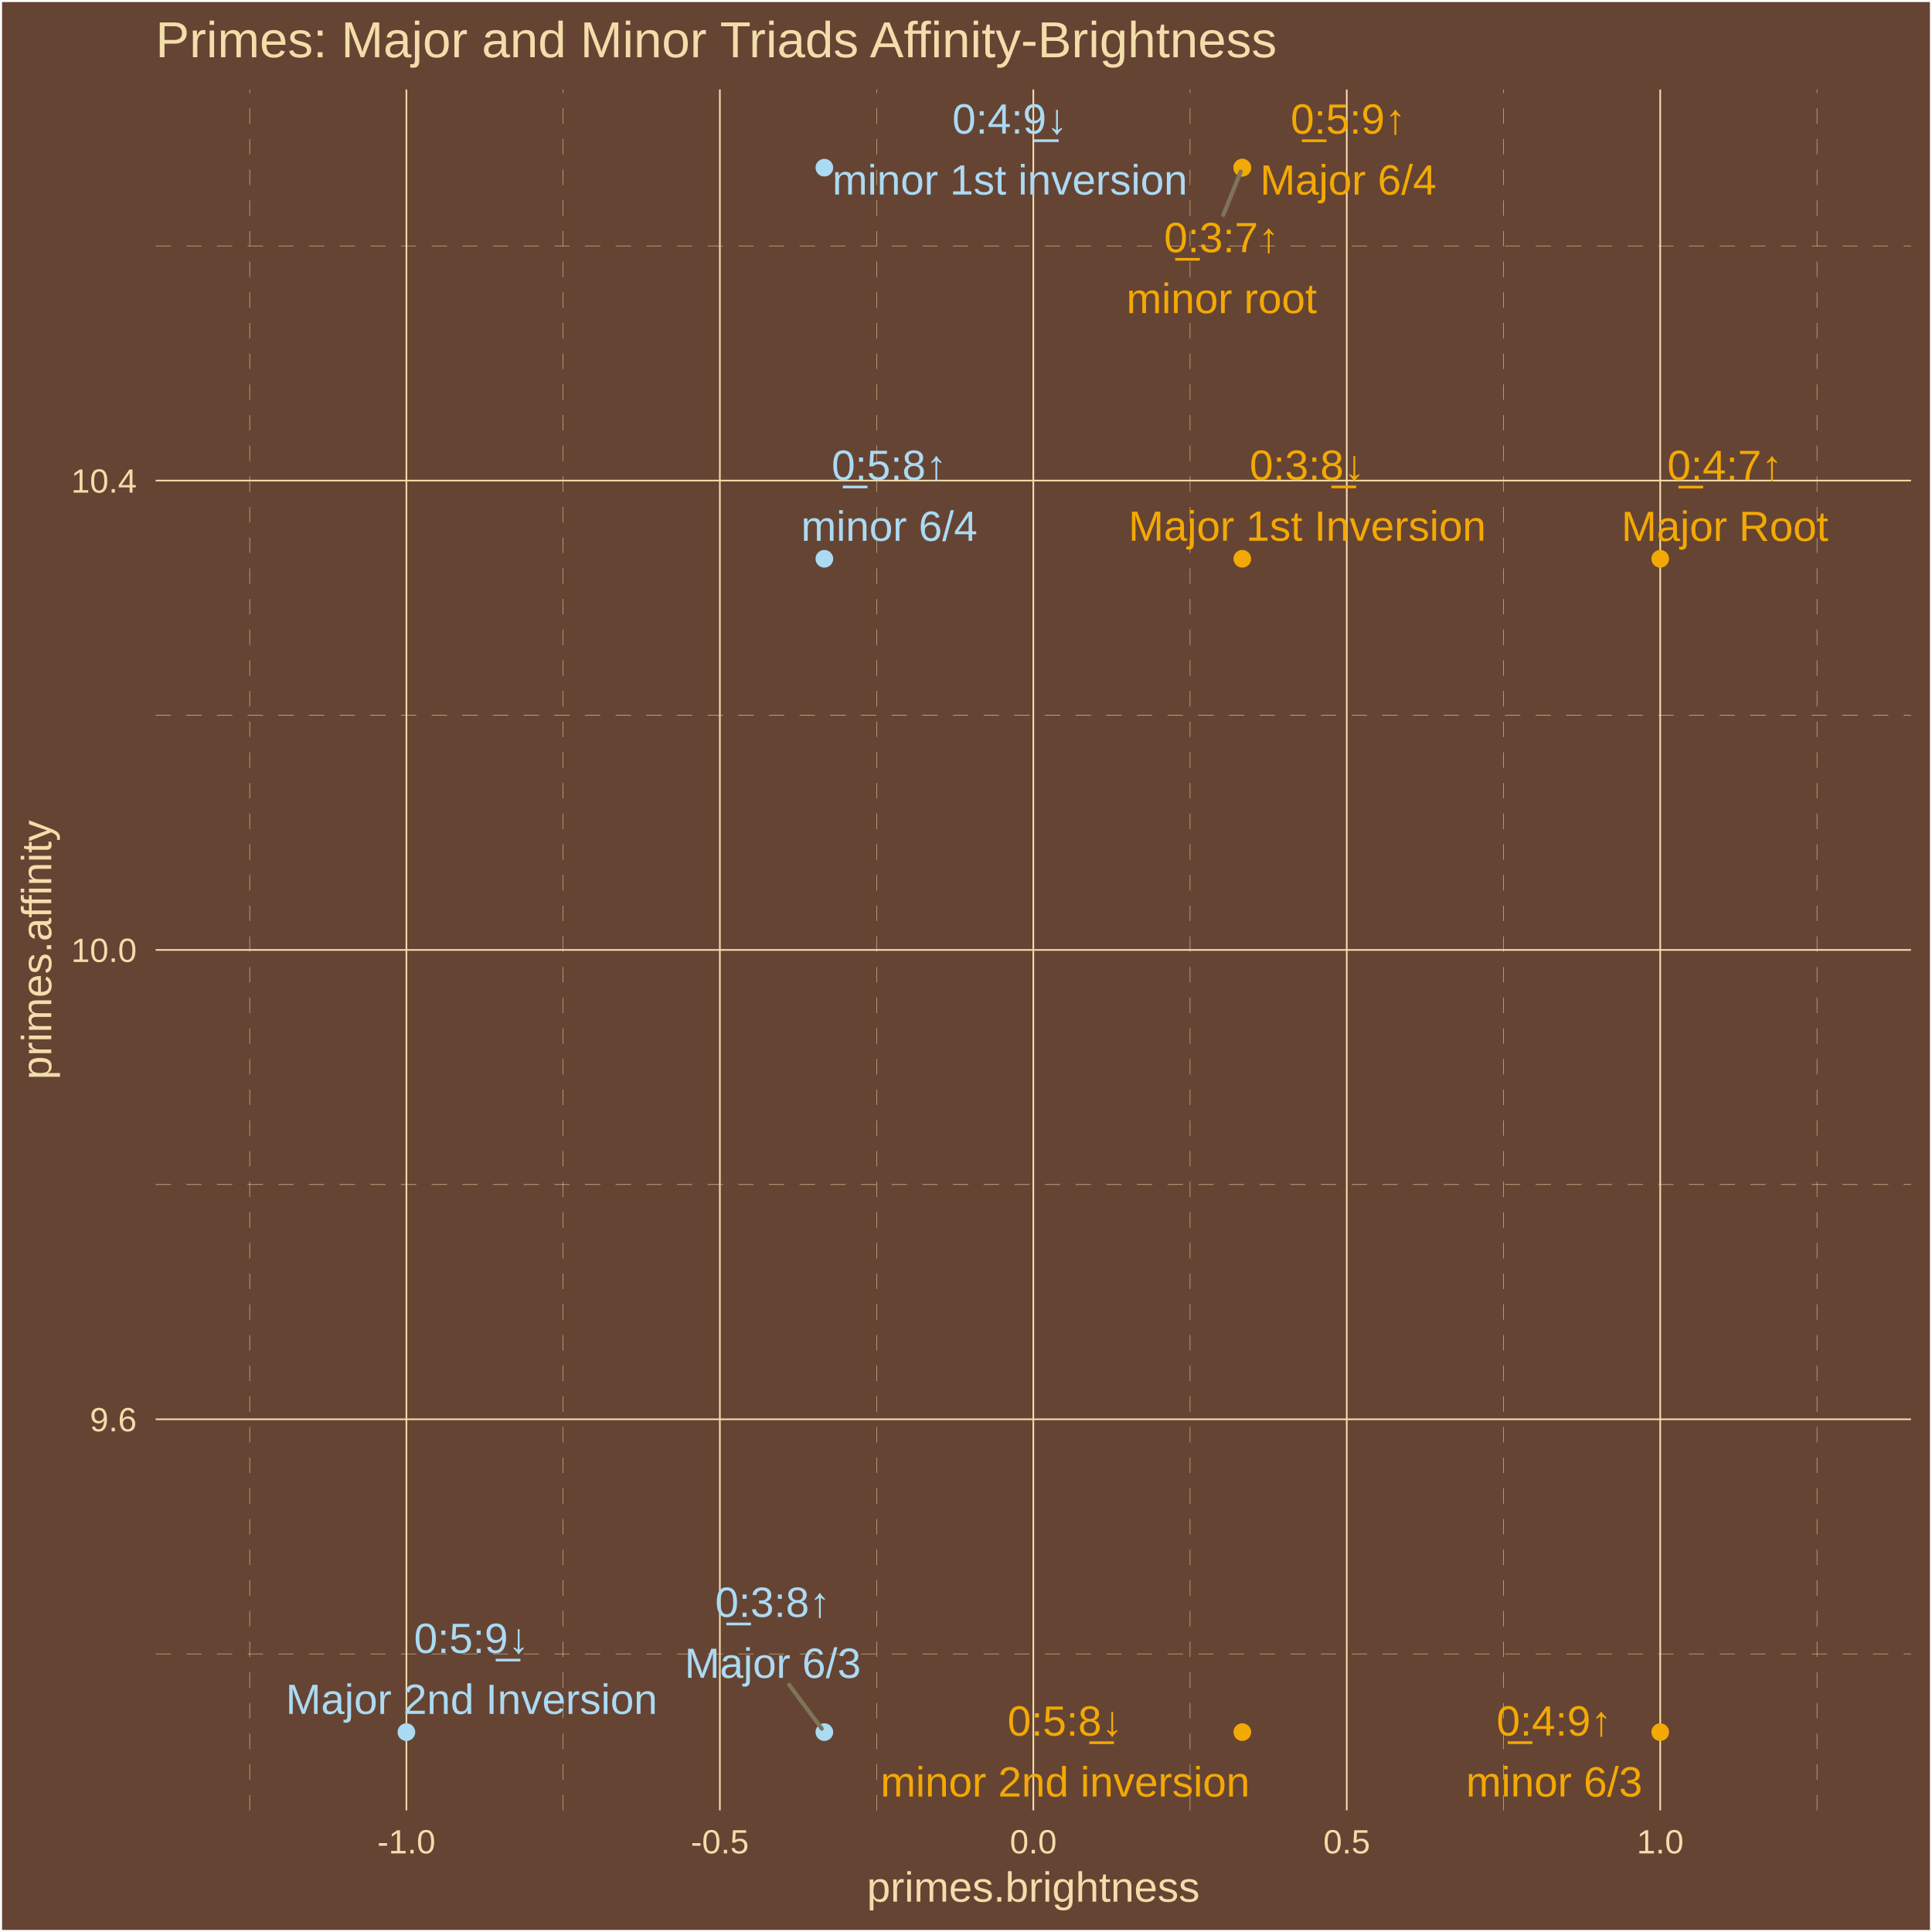
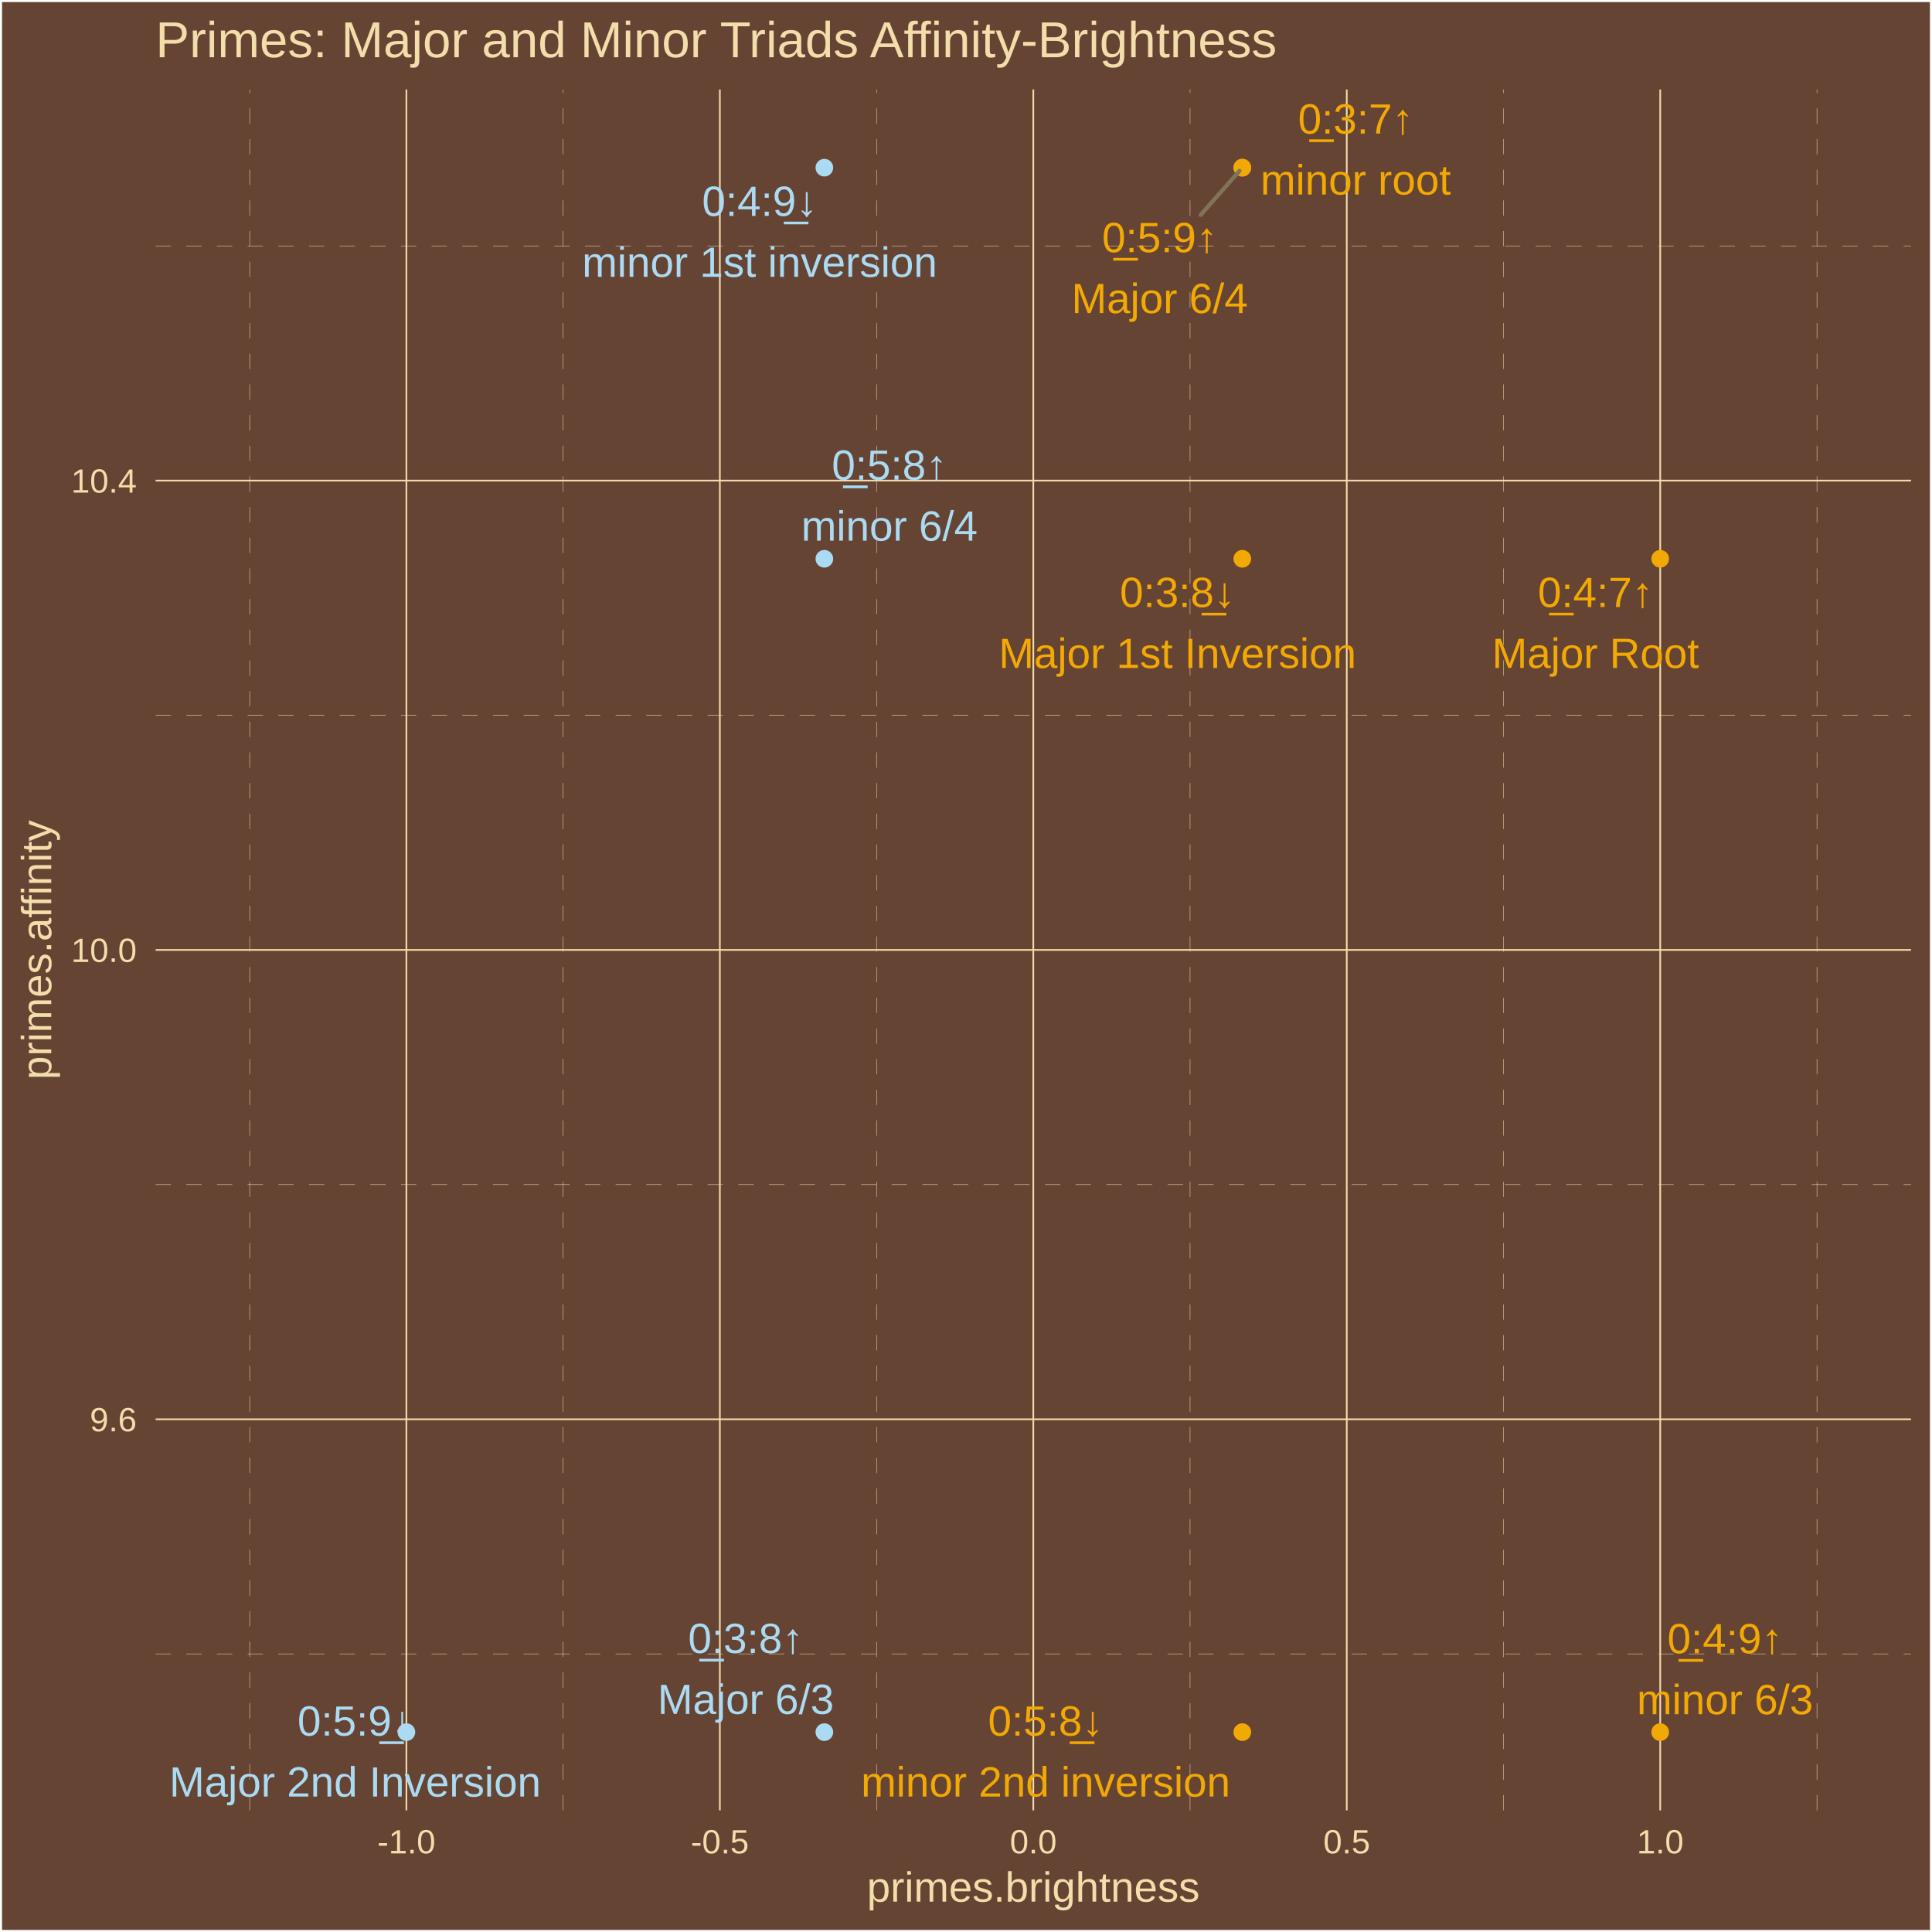
<svg xmlns="http://www.w3.org/2000/svg" class="svglite" width="504.00pt" height="504.00pt" viewBox="0 0 504.00 504.00">
  <defs>
    <style type="text/css">
    .svglite line, .svglite polyline, .svglite polygon, .svglite path, .svglite rect, .svglite circle {
      fill: none;
      stroke: #000000;
      stroke-linecap: round;
      stroke-linejoin: round;
      stroke-miterlimit: 10.00;
    }
    .svglite text {
      white-space: pre;
    }
  </style>
  </defs>
  <rect width="100%" height="100%" style="stroke: none; fill: #664433;" />
  <defs>
    <clipPath id="cpMC4wMHw1MDQuMDB8MC4wMHw1MDQuMDA=">
      <rect x="0.00" y="0.00" width="504.00" height="504.00" />
    </clipPath>
  </defs>
  <g clip-path="url(#cpMC4wMHw1MDQuMDB8MC4wMHw1MDQuMDA=)">
    <rect x="0.00" y="-0" width="504.00" height="504.00" style="stroke-width: 1.07; stroke: #FFFFFF; fill: #664433;" />
  </g>
  <defs>
    <clipPath id="cpNDAuNjB8NDk4LjUyfDIzLjM0fDQ3Mi4yNw==">
      <rect x="40.60" y="23.34" width="457.92" height="448.93" />
    </clipPath>
  </defs>
  <g clip-path="url(#cpNDAuNjB8NDk4LjUyfDIzLjM0fDQ3Mi4yNw==)">
    <rect x="40.60" y="23.34" width="457.92" height="448.93" style="stroke-width: 1.07; stroke: none; fill: #664433;" />
    <polyline points="40.60,431.45 498.52,431.45 " style="stroke-width: 0.11; stroke: #F3DDAB; stroke-dasharray: 4.00,4.00; stroke-linecap: butt;" />
    <polyline points="40.60,309.02 498.52,309.02 " style="stroke-width: 0.11; stroke: #F3DDAB; stroke-dasharray: 4.00,4.00; stroke-linecap: butt;" />
    <polyline points="40.60,186.58 498.52,186.58 " style="stroke-width: 0.11; stroke: #F3DDAB; stroke-dasharray: 4.00,4.00; stroke-linecap: butt;" />
    <polyline points="40.60,64.15 498.52,64.15 " style="stroke-width: 0.11; stroke: #F3DDAB; stroke-dasharray: 4.00,4.00; stroke-linecap: butt;" />
    <polyline points="65.14,472.27 65.14,23.34 " style="stroke-width: 0.11; stroke: #F3DDAB; stroke-dasharray: 4.00,4.00; stroke-linecap: butt;" />
    <polyline points="146.91,472.27 146.91,23.34 " style="stroke-width: 0.11; stroke: #F3DDAB; stroke-dasharray: 4.00,4.00; stroke-linecap: butt;" />
    <polyline points="228.68,472.27 228.68,23.34 " style="stroke-width: 0.11; stroke: #F3DDAB; stroke-dasharray: 4.00,4.00; stroke-linecap: butt;" />
    <polyline points="310.45,472.27 310.45,23.34 " style="stroke-width: 0.11; stroke: #F3DDAB; stroke-dasharray: 4.00,4.00; stroke-linecap: butt;" />
    <polyline points="392.22,472.27 392.22,23.34 " style="stroke-width: 0.11; stroke: #F3DDAB; stroke-dasharray: 4.00,4.00; stroke-linecap: butt;" />
    <polyline points="473.99,472.27 473.99,23.34 " style="stroke-width: 0.11; stroke: #F3DDAB; stroke-dasharray: 4.00,4.00; stroke-linecap: butt;" />
    <polyline points="40.60,370.24 498.52,370.24 " style="stroke-width: 0.43; stroke: #F3DDAB; stroke-linecap: butt;" />
    <polyline points="40.60,247.80 498.52,247.80 " style="stroke-width: 0.43; stroke: #F3DDAB; stroke-linecap: butt;" />
    <polyline points="40.60,125.37 498.52,125.37 " style="stroke-width: 0.43; stroke: #F3DDAB; stroke-linecap: butt;" />
    <polyline points="106.02,472.27 106.02,23.34 " style="stroke-width: 0.43; stroke: #F3DDAB; stroke-linecap: butt;" />
    <polyline points="187.79,472.27 187.79,23.34 " style="stroke-width: 0.43; stroke: #F3DDAB; stroke-linecap: butt;" />
    <polyline points="269.56,472.27 269.56,23.34 " style="stroke-width: 0.43; stroke: #F3DDAB; stroke-linecap: butt;" />
    <polyline points="351.33,472.27 351.33,23.34 " style="stroke-width: 0.43; stroke: #F3DDAB; stroke-linecap: butt;" />
    <polyline points="433.10,472.27 433.10,23.34 " style="stroke-width: 0.43; stroke: #F3DDAB; stroke-linecap: butt;" />
    <circle cx="433.10" cy="145.77" r="1.95" style="stroke-width: 0.71; stroke: #F3A904; fill: #F3A904;" />
    <circle cx="215.05" cy="451.86" r="1.95" style="stroke-width: 0.71; stroke: #ABDAF3; fill: #ABDAF3;" />
    <circle cx="324.08" cy="145.77" r="1.95" style="stroke-width: 0.71; stroke: #F3A904; fill: #F3A904;" />
    <circle cx="324.08" cy="43.74" r="1.95" style="stroke-width: 0.71; stroke: #F3A904; fill: #F3A904;" />
    <circle cx="106.02" cy="451.86" r="1.95" style="stroke-width: 0.71; stroke: #ABDAF3; fill: #ABDAF3;" />
    <circle cx="324.08" cy="43.74" r="1.95" style="stroke-width: 0.71; stroke: #F3A904; fill: #F3A904;" />
    <circle cx="433.10" cy="451.86" r="1.95" style="stroke-width: 0.71; stroke: #F3A904; fill: #F3A904;" />
    <circle cx="215.05" cy="43.74" r="1.95" style="stroke-width: 0.71; stroke: #ABDAF3; fill: #ABDAF3;" />
    <circle cx="215.05" cy="145.77" r="1.95" style="stroke-width: 0.71; stroke: #ABDAF3; fill: #ABDAF3;" />
    <circle cx="324.08" cy="451.86" r="1.95" style="stroke-width: 0.71; stroke: #F3A904; fill: #F3A904;" />
-     <line x1="205.85" y1="439.50" x2="214.38" y2="450.97" style="stroke-width: 1.07; stroke: #7F745A;" />
-     <line x1="319.13" y1="56.08" x2="323.66" y2="44.77" style="stroke-width: 1.07; stroke: #7F745A;" />
-     <text x="449.97" y="125.22" text-anchor="middle" style="font-size: 11.04px;fill: #F3A904; font-family: &quot;Arial&quot;;" textLength="31.53px" lengthAdjust="spacingAndGlyphs">0̲:4:7↑</text>
-     <text x="449.97" y="141.12" text-anchor="middle" style="font-size: 11.04px;fill: #F3A904; font-family: &quot;Arial&quot;;" textLength="53.94px" lengthAdjust="spacingAndGlyphs">Major Root</text>
-     <text x="201.59" y="421.80" text-anchor="middle" style="font-size: 11.04px;fill: #ABDAF3; font-family: &quot;Arial&quot;;" textLength="31.53px" lengthAdjust="spacingAndGlyphs">0̲:3:8↑</text>
-     <text x="201.59" y="437.70" text-anchor="middle" style="font-size: 11.04px;fill: #ABDAF3; font-family: &quot;Arial&quot;;" textLength="45.98px" lengthAdjust="spacingAndGlyphs">Major 6/3</text>
-     <text x="341.02" y="125.17" text-anchor="middle" style="font-size: 11.04px;fill: #F3A904; font-family: &quot;Arial&quot;;" textLength="31.53px" lengthAdjust="spacingAndGlyphs">0:3:8̲↓</text>
-     <text x="341.02" y="141.06" text-anchor="middle" style="font-size: 11.04px;fill: #F3A904; font-family: &quot;Arial&quot;;" textLength="93.18px" lengthAdjust="spacingAndGlyphs">Major 1st Inversion</text>
-     <text x="351.72" y="34.87" text-anchor="middle" style="font-size: 11.04px;fill: #F3A904; font-family: &quot;Arial&quot;;" textLength="31.53px" lengthAdjust="spacingAndGlyphs">0̲:5:9↑</text>
-     <text x="351.72" y="50.76" text-anchor="middle" style="font-size: 11.04px;fill: #F3A904; font-family: &quot;Arial&quot;;" textLength="45.98px" lengthAdjust="spacingAndGlyphs">Major 6/4</text>
-     <text x="123.02" y="431.21" text-anchor="middle" style="font-size: 11.04px;fill: #ABDAF3; font-family: &quot;Arial&quot;;" textLength="31.53px" lengthAdjust="spacingAndGlyphs">0:5:9̲↓</text>
-     <text x="123.02" y="447.11" text-anchor="middle" style="font-size: 11.04px;fill: #ABDAF3; font-family: &quot;Arial&quot;;" textLength="96.87px" lengthAdjust="spacingAndGlyphs">Major 2nd Inversion</text>
-     <text x="318.69" y="65.79" text-anchor="middle" style="font-size: 11.04px;fill: #F3A904; font-family: &quot;Arial&quot;;" textLength="31.53px" lengthAdjust="spacingAndGlyphs">0̲:3:7↑</text>
-     <text x="318.69" y="81.69" text-anchor="middle" style="font-size: 11.04px;fill: #F3A904; font-family: &quot;Arial&quot;;" textLength="49.65px" lengthAdjust="spacingAndGlyphs">minor root</text>
-     <text x="405.44" y="452.76" text-anchor="middle" style="font-size: 11.04px;fill: #F3A904; font-family: &quot;Arial&quot;;" textLength="31.53px" lengthAdjust="spacingAndGlyphs">0̲:4:9↑</text>
-     <text x="405.44" y="468.66" text-anchor="middle" style="font-size: 11.04px;fill: #F3A904; font-family: &quot;Arial&quot;;" textLength="45.98px" lengthAdjust="spacingAndGlyphs">minor 6/3</text>
-     <text x="263.45" y="34.85" text-anchor="middle" style="font-size: 11.04px;fill: #ABDAF3; font-family: &quot;Arial&quot;;" textLength="31.53px" lengthAdjust="spacingAndGlyphs">0:4:9̲↓</text>
-     <text x="263.45" y="50.75" text-anchor="middle" style="font-size: 11.04px;fill: #ABDAF3; font-family: &quot;Arial&quot;;" textLength="92.56px" lengthAdjust="spacingAndGlyphs">minor 1st inversion</text>
-     <text x="231.98" y="125.19" text-anchor="middle" style="font-size: 11.04px;fill: #ABDAF3; font-family: &quot;Arial&quot;;" textLength="31.53px" lengthAdjust="spacingAndGlyphs">0̲:5:8↑</text>
-     <text x="231.98" y="141.09" text-anchor="middle" style="font-size: 11.04px;fill: #ABDAF3; font-family: &quot;Arial&quot;;" textLength="45.98px" lengthAdjust="spacingAndGlyphs">minor 6/4</text>
-     <text x="277.86" y="452.77" text-anchor="middle" style="font-size: 11.04px;fill: #F3A904; font-family: &quot;Arial&quot;;" textLength="31.53px" lengthAdjust="spacingAndGlyphs">0:5:8̲↓</text>
-     <text x="277.86" y="468.67" text-anchor="middle" style="font-size: 11.04px;fill: #F3A904; font-family: &quot;Arial&quot;;" textLength="96.25px" lengthAdjust="spacingAndGlyphs">minor 2nd inversion</text>
+     <line x1="313.22" y1="56.07" x2="323.34" y2="44.58" style="stroke-width: 1.07; stroke: #7F745A;" />
+     <text x="416.21" y="158.34" text-anchor="middle" style="font-size: 11.04px;fill: #F3A904; font-family: &quot;Arial&quot;;" textLength="31.53px" lengthAdjust="spacingAndGlyphs">0̲:4:7↑</text>
+     <text x="416.21" y="174.24" text-anchor="middle" style="font-size: 11.04px;fill: #F3A904; font-family: &quot;Arial&quot;;" textLength="53.94px" lengthAdjust="spacingAndGlyphs">Major Root</text>
+     <text x="194.54" y="431.23" text-anchor="middle" style="font-size: 11.04px;fill: #ABDAF3; font-family: &quot;Arial&quot;;" textLength="31.53px" lengthAdjust="spacingAndGlyphs">0̲:3:8↑</text>
+     <text x="194.54" y="447.12" text-anchor="middle" style="font-size: 11.04px;fill: #ABDAF3; font-family: &quot;Arial&quot;;" textLength="45.98px" lengthAdjust="spacingAndGlyphs">Major 6/3</text>
+     <text x="307.17" y="158.35" text-anchor="middle" style="font-size: 11.04px;fill: #F3A904; font-family: &quot;Arial&quot;;" textLength="31.53px" lengthAdjust="spacingAndGlyphs">0:3:8̲↓</text>
+     <text x="307.17" y="174.25" text-anchor="middle" style="font-size: 11.04px;fill: #F3A904; font-family: &quot;Arial&quot;;" textLength="93.18px" lengthAdjust="spacingAndGlyphs">Major 1st Inversion</text>
+     <text x="302.53" y="65.78" text-anchor="middle" style="font-size: 11.04px;fill: #F3A904; font-family: &quot;Arial&quot;;" textLength="31.53px" lengthAdjust="spacingAndGlyphs">0̲:5:9↑</text>
+     <text x="302.53" y="81.68" text-anchor="middle" style="font-size: 11.04px;fill: #F3A904; font-family: &quot;Arial&quot;;" textLength="45.98px" lengthAdjust="spacingAndGlyphs">Major 6/4</text>
+     <text x="92.64" y="452.77" text-anchor="middle" style="font-size: 11.04px;fill: #ABDAF3; font-family: &quot;Arial&quot;;" textLength="31.53px" lengthAdjust="spacingAndGlyphs">0:5:9̲↓</text>
+     <text x="92.64" y="468.67" text-anchor="middle" style="font-size: 11.04px;fill: #ABDAF3; font-family: &quot;Arial&quot;;" textLength="96.87px" lengthAdjust="spacingAndGlyphs">Major 2nd Inversion</text>
+     <text x="353.65" y="34.85" text-anchor="middle" style="font-size: 11.04px;fill: #F3A904; font-family: &quot;Arial&quot;;" textLength="31.53px" lengthAdjust="spacingAndGlyphs">0̲:3:7↑</text>
+     <text x="353.65" y="50.75" text-anchor="middle" style="font-size: 11.04px;fill: #F3A904; font-family: &quot;Arial&quot;;" textLength="49.65px" lengthAdjust="spacingAndGlyphs">minor root</text>
+     <text x="450.00" y="431.29" text-anchor="middle" style="font-size: 11.04px;fill: #F3A904; font-family: &quot;Arial&quot;;" textLength="31.53px" lengthAdjust="spacingAndGlyphs">0̲:4:9↑</text>
+     <text x="450.00" y="447.19" text-anchor="middle" style="font-size: 11.04px;fill: #F3A904; font-family: &quot;Arial&quot;;" textLength="45.98px" lengthAdjust="spacingAndGlyphs">minor 6/3</text>
+     <text x="198.17" y="56.32" text-anchor="middle" style="font-size: 11.04px;fill: #ABDAF3; font-family: &quot;Arial&quot;;" textLength="31.53px" lengthAdjust="spacingAndGlyphs">0:4:9̲↓</text>
+     <text x="198.17" y="72.22" text-anchor="middle" style="font-size: 11.04px;fill: #ABDAF3; font-family: &quot;Arial&quot;;" textLength="92.56px" lengthAdjust="spacingAndGlyphs">minor 1st inversion</text>
+     <text x="232.02" y="125.15" text-anchor="middle" style="font-size: 11.04px;fill: #ABDAF3; font-family: &quot;Arial&quot;;" textLength="31.53px" lengthAdjust="spacingAndGlyphs">0̲:5:8↑</text>
+     <text x="232.02" y="141.04" text-anchor="middle" style="font-size: 11.04px;fill: #ABDAF3; font-family: &quot;Arial&quot;;" textLength="45.98px" lengthAdjust="spacingAndGlyphs">minor 6/4</text>
+     <text x="272.78" y="452.77" text-anchor="middle" style="font-size: 11.04px;fill: #F3A904; font-family: &quot;Arial&quot;;" textLength="31.53px" lengthAdjust="spacingAndGlyphs">0:5:8̲↓</text>
+     <text x="272.78" y="468.67" text-anchor="middle" style="font-size: 11.04px;fill: #F3A904; font-family: &quot;Arial&quot;;" textLength="96.25px" lengthAdjust="spacingAndGlyphs">minor 2nd inversion</text>
  </g>
  <g clip-path="url(#cpMC4wMHw1MDQuMDB8MC4wMHw1MDQuMDA=)">
    <text x="35.67" y="373.39" text-anchor="end" style="font-size: 8.80px;fill: #F3DDAB; font-family: &quot;Arial&quot;;" textLength="12.23px" lengthAdjust="spacingAndGlyphs">9.6</text>
    <text x="35.67" y="250.95" text-anchor="end" style="font-size: 8.80px;fill: #F3DDAB; font-family: &quot;Arial&quot;;" textLength="17.13px" lengthAdjust="spacingAndGlyphs">10.0</text>
    <text x="35.67" y="128.52" text-anchor="end" style="font-size: 8.80px;fill: #F3DDAB; font-family: &quot;Arial&quot;;" textLength="17.13px" lengthAdjust="spacingAndGlyphs">10.4</text>
    <text x="106.02" y="483.50" text-anchor="middle" style="font-size: 8.80px;fill: #F3DDAB; font-family: &quot;Arial&quot;;" textLength="15.16px" lengthAdjust="spacingAndGlyphs">-1.0</text>
    <text x="187.79" y="483.50" text-anchor="middle" style="font-size: 8.80px;fill: #F3DDAB; font-family: &quot;Arial&quot;;" textLength="15.16px" lengthAdjust="spacingAndGlyphs">-0.5</text>
    <text x="269.56" y="483.50" text-anchor="middle" style="font-size: 8.80px;fill: #F3DDAB; font-family: &quot;Arial&quot;;" textLength="12.23px" lengthAdjust="spacingAndGlyphs">0.0</text>
    <text x="351.33" y="483.50" text-anchor="middle" style="font-size: 8.80px;fill: #F3DDAB; font-family: &quot;Arial&quot;;" textLength="12.23px" lengthAdjust="spacingAndGlyphs">0.5</text>
    <text x="433.10" y="483.50" text-anchor="middle" style="font-size: 8.80px;fill: #F3DDAB; font-family: &quot;Arial&quot;;" textLength="12.23px" lengthAdjust="spacingAndGlyphs">1.0</text>
    <text x="269.56" y="496.09" text-anchor="middle" style="font-size: 11.00px;fill: #F3DDAB; font-family: &quot;Arial&quot;;" textLength="86.82px" lengthAdjust="spacingAndGlyphs">primes.brightness</text>
    <text transform="translate(13.37,247.80) rotate(-90)" text-anchor="middle" style="font-size: 11.00px;fill: #F3DDAB; font-family: &quot;Arial&quot;;" textLength="67.85px" lengthAdjust="spacingAndGlyphs">primes.affinity</text>
    <text x="40.60" y="14.94" style="font-size: 13.20px;fill: #F3DDAB; font-family: &quot;Arial&quot;;" textLength="293.95px" lengthAdjust="spacingAndGlyphs">Primes: Major and Minor Triads Affinity-Brightness</text>
  </g>
</svg>
